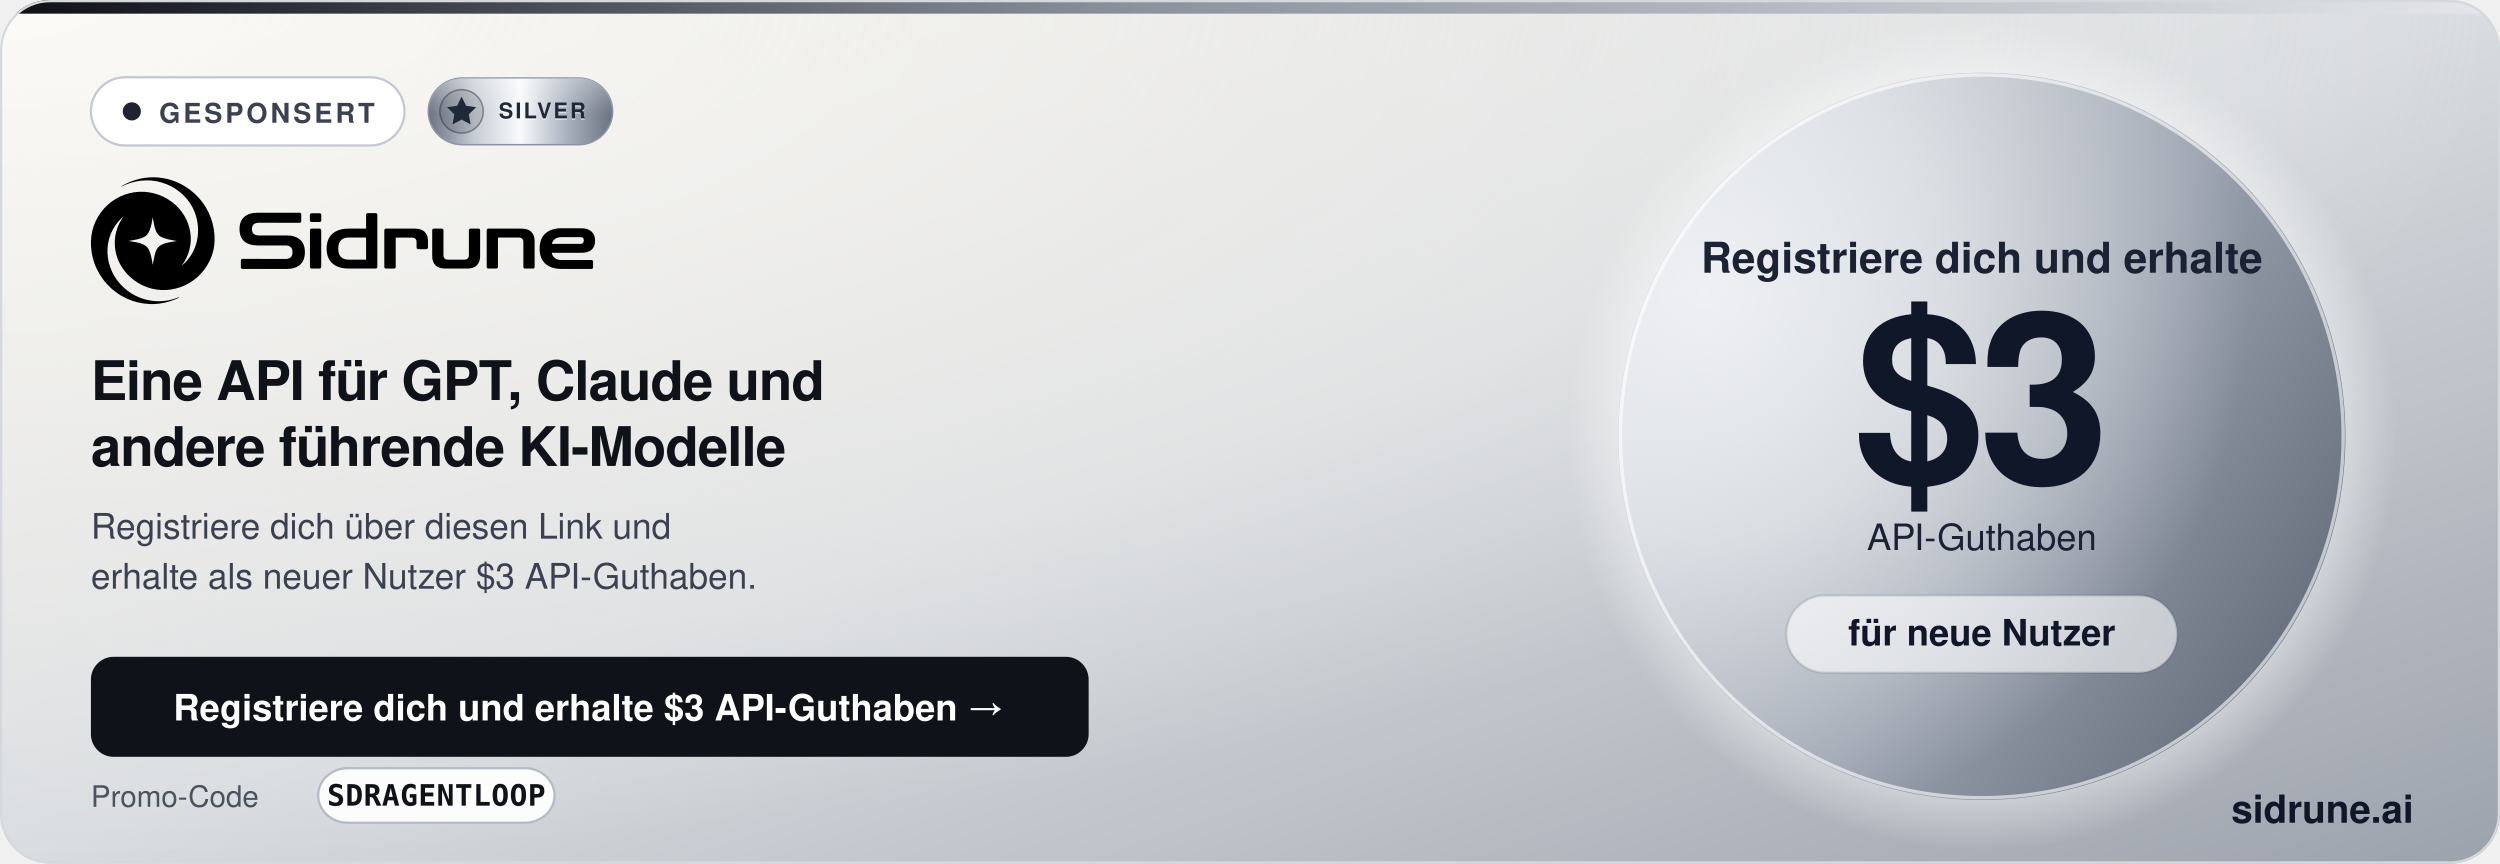
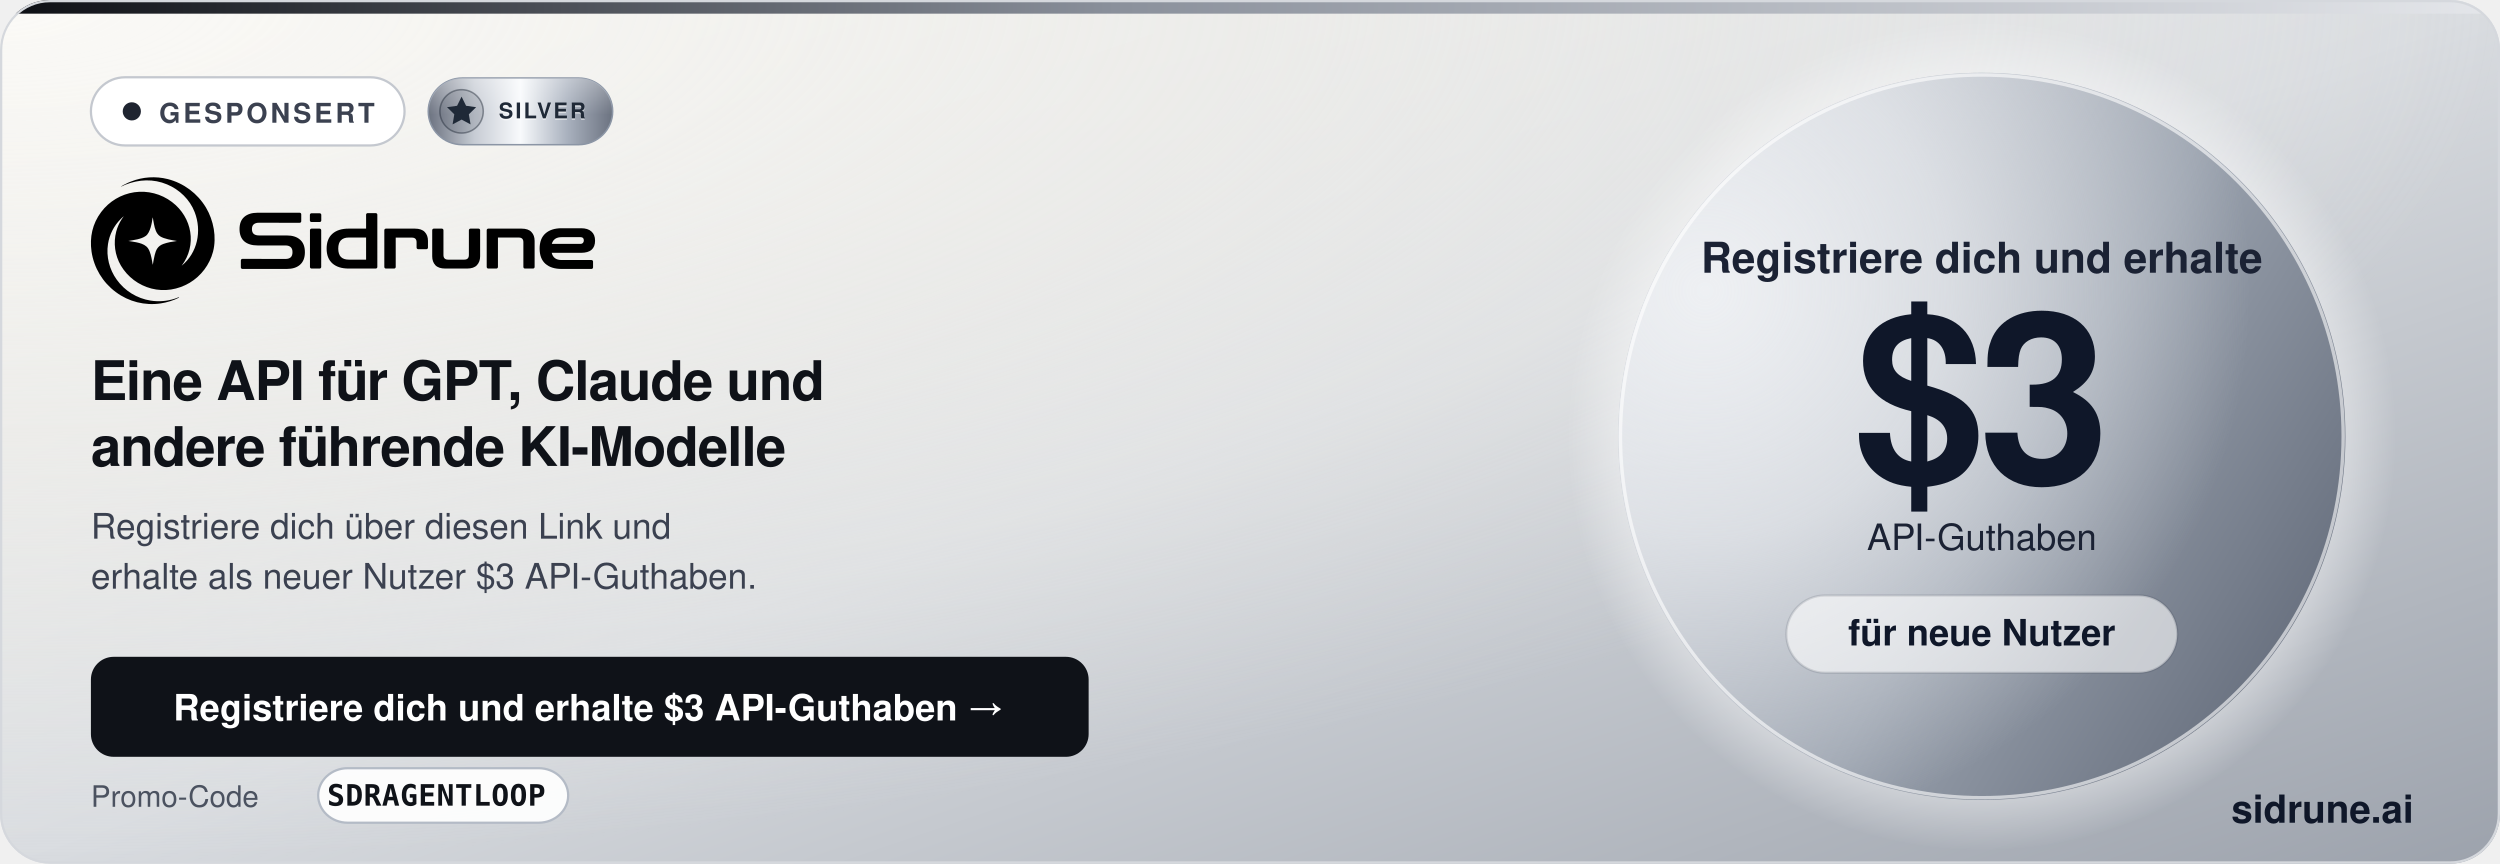
<svg xmlns="http://www.w3.org/2000/svg" width="1100" height="380" viewBox="0 0 1100 380" role="img" aria-label="Sidrune AI (Silver Sponsor): Eine API für GPT, Claude und andere führende KI-Modelle. Registriere dich und erhalte $3 API-Guthaben.">
  <defs>
    <linearGradient id="bg" x1="0" y1="0" x2="1" y2="1">
      <stop offset="0" stop-color="#f4f3ef" />
      <stop offset=".5" stop-color="#d9dce0" />
      <stop offset="1" stop-color="#9ca2ac" />
    </linearGradient>
    <radialGradient id="hl" cx="0" cy="0" r="1" gradientUnits="objectBoundingBox">
      <stop offset="0" stop-color="#fbfaf7" />
      <stop offset=".5" stop-color="#f1f0ec" stop-opacity=".6" />
      <stop offset="1" stop-color="#f1f0ec" stop-opacity="0" />
    </radialGradient>
    <linearGradient id="stripe" x1="0" y1="0" x2="1" y2="0">
      <stop offset="0" stop-color="#0b0d12" />
      <stop offset=".45" stop-color="#8b919c" />
      <stop offset="1" stop-color="#e5e7eb" />
    </linearGradient>
    <radialGradient id="orbHl" cx=".12" cy=".3" r=".75">
      <stop offset="0" stop-color="#eef0f3" />
      <stop offset=".45" stop-color="#eef0f3" stop-opacity=".7" />
      <stop offset="1" stop-color="#eef0f3" stop-opacity="0" />
    </radialGradient>
    <linearGradient id="orb" x1="0" y1=".2" x2="1" y2=".8">
      <stop offset="0" stop-color="#c9cdd4" />
      <stop offset=".55" stop-color="#9aa2ae" />
      <stop offset="1" stop-color="#626a79" />
    </linearGradient>
    <radialGradient id="orbGlow" cx=".5" cy=".5" r=".5">
      <stop offset=".88" stop-color="#ffffff" stop-opacity=".35" />
      <stop offset="1" stop-color="#ffffff" stop-opacity="0" />
    </radialGradient>
    <clipPath id="card">
      <rect width="1100" height="380" rx="22" />
    </clipPath>
  </defs>
  <g clip-path="url(#card)">
    <rect width="1100" height="380" fill="url(#bg)" />
    <rect width="1100" height="380" fill="url(#hl)" />
    <rect width="1100" height="6" fill="url(#stripe)" />
    <rect x=".5" y=".5" width="1099" height="379" rx="21.5" fill="none" stroke="#d5d8dd" />
  </g>
  <rect x="40" y="34" width="138" height="30" rx="15" fill="#ffffff" stroke="#c4c8cf" />
  <circle cx="58" cy="49" r="4" fill="#1f2430" />
  <text x="70" y="54" font-family="-apple-system, BlinkMacSystemFont, 'Segoe UI', Helvetica, Arial, sans-serif" font-size="12" font-weight="700" letter-spacing="1.3" fill="#3b4150">GESPONSERT</text>
  <svg x="188" y="34" width="82" height="30" viewBox="0 0 120 44">
    <defs>
      <linearGradient id="bm" x1="0" y1="0" x2="1" y2="0">
        <stop offset="0.00" stop-color="#6b7280" />
        <stop offset="0.25" stop-color="#c7ccd4" />
        <stop offset="0.50" stop-color="#f8fafc" />
        <stop offset="0.75" stop-color="#aab2bf" />
        <stop offset="1.00" stop-color="#6b7280" />
      </linearGradient>
      <linearGradient id="bs" x1="0" y1="0" x2="0" y2="1">
        <stop offset="0" stop-color="#fff" stop-opacity=".32" />
        <stop offset=".55" stop-color="#fff" stop-opacity="0" />
      </linearGradient>
    </defs>
    <rect x=".5" y=".5" width="119" height="43" rx="22" fill="url(#bm)" stroke="#8b95a5" />
    <rect x=".5" y=".5" width="119" height="43" rx="22" fill="url(#bs)" />
    <circle cx="22" cy="22" r="14" fill="#1f2937" fill-opacity=".14" stroke="#1f2937" stroke-opacity=".45" />
    <path d="M22 12.5l2.9 5.9 6.5.9-4.7 4.6 1.1 6.5L22 27.3l-5.8 3.1 1.1-6.5-4.7-4.6 6.5-.9z" fill="#1f2937" />
    <text x="46" y="27.5" text-anchor="start" font-family="-apple-system, BlinkMacSystemFont, 'Segoe UI', Helvetica, Arial, sans-serif" font-size="14" font-weight="800" letter-spacing="1.4" fill="#ffffff" fill-opacity=".55">SILVER</text>
    <text x="46" y="26.5" text-anchor="start" font-family="-apple-system, BlinkMacSystemFont, 'Segoe UI', Helvetica, Arial, sans-serif" font-size="14" font-weight="800" letter-spacing="1.4" fill="#1f2937">SILVER</text>
  </svg>
  <svg x="40" y="78" width="222" height="56" viewBox="0 0 555 140" fill="none">
    <path d="M166.677 100.837C165.714 100.837 164.933 100.056 164.933 99.093V91.495C164.933 90.531 165.716 89.75 166.68 89.752L213.976 89.834C216.478 89.834 218.383 89.265 219.691 88.128C221.055 86.934 221.738 85.029 221.738 82.413C221.738 79.798 221.055 77.921 219.691 76.784C218.383 75.59 216.478 74.993 213.976 74.993H183.442C177.13 74.993 172.212 73.486 168.686 70.473C165.218 67.402 163.483 62.91 163.483 56.997C163.483 51.083 165.218 46.619 168.686 43.606C172.212 40.535 177.13 39 183.442 39H229.632C230.595 39 231.376 39.781 231.376 40.744V48.341C231.376 49.305 230.593 50.087 229.629 50.085L184.892 50.003C182.447 50.003 180.542 50.571 179.177 51.709C177.812 52.789 177.13 54.551 177.13 56.997C177.13 59.442 177.812 61.233 179.177 62.37C180.542 63.45 182.447 63.99 184.892 63.99H215.426C221.738 63.99 226.628 65.554 230.096 68.682C233.622 71.752 235.384 76.329 235.384 82.413C235.384 88.441 233.622 93.018 230.096 96.145C226.628 99.273 221.738 100.837 215.426 100.837H166.677Z" fill="black" />
    <path d="M242.699 100.41C241.736 100.41 240.956 99.629 240.956 98.666V58.228C240.956 57.266 241.736 56.485 242.699 56.485H251.579C252.542 56.485 253.323 57.266 253.323 58.228V98.666C253.323 99.629 252.542 100.41 251.579 100.41H242.699ZM242.614 49.235C241.651 49.235 240.87 48.454 240.87 47.491V41.341C240.87 40.378 241.651 39.597 242.614 39.597H251.665C252.628 39.597 253.408 40.378 253.408 41.341V47.491C253.408 48.454 252.628 49.235 251.665 49.235H242.614Z" fill="black" />
    <path d="M315.064 98.666C315.064 99.629 314.284 100.41 313.321 100.41H302.697V41.17C302.697 40.207 303.478 39.426 304.441 39.426H313.321C314.284 39.426 315.064 40.207 315.064 41.17V98.666ZM312.932 100.41H283.506C275.887 100.41 269.945 98.534 265.68 94.781C261.416 91.028 259.283 85.598 259.283 78.49C259.283 71.326 261.416 65.867 265.68 62.114C269.945 58.361 275.887 56.485 283.506 56.485H312.079V66.293H283.506C279.81 66.293 276.967 67.317 274.977 69.364C273.044 71.354 272.077 74.396 272.077 78.49C272.077 82.527 273.044 85.569 274.977 87.616C276.967 89.606 279.81 90.602 283.506 90.602H312.932V100.41Z" fill="black" />
    <path d="M324.496 100.41C323.533 100.41 322.753 99.629 322.753 98.666V58.228C322.753 57.266 323.533 56.485 324.496 56.485H356.358C361.304 56.485 364.944 57.736 367.275 60.238C369.606 62.683 370.772 65.924 370.772 69.961V77.344C370.772 78.306 369.991 79.087 369.028 79.087H359.978C359.015 79.087 358.234 78.306 358.234 77.344V71.496C358.234 68.085 356.528 66.379 353.116 66.379H335.29V98.666C335.29 99.629 334.51 100.41 333.547 100.41H324.496Z" fill="black" />
    <path d="M389.841 100.41C384.837 100.41 381.17 99.159 378.839 96.657C376.564 94.155 375.427 90.914 375.427 86.934V58.228C375.427 57.266 376.208 56.485 377.171 56.485H386.051C387.014 56.485 387.794 57.266 387.794 58.228V85.484C387.794 88.896 389.5 90.602 392.912 90.602H410.652C414.064 90.602 415.77 88.896 415.77 85.484V58.228C415.77 57.266 416.551 56.485 417.514 56.485H426.394C427.357 56.485 428.137 57.266 428.137 58.228V86.934C428.137 90.914 426.972 94.155 424.64 96.657C422.366 99.159 418.727 100.41 413.723 100.41H389.841Z" fill="black" />
    <path d="M437.111 100.41C436.148 100.41 435.368 99.629 435.368 98.666V58.228C435.368 57.266 436.148 56.485 437.111 56.485H473.664C478.668 56.485 482.307 57.736 484.581 60.238C486.913 62.683 488.078 65.924 488.078 69.961V98.666C488.078 99.629 487.298 100.41 486.335 100.41H477.455C476.492 100.41 475.711 99.629 475.711 98.666V71.411C475.711 67.999 474.005 66.293 470.593 66.293H447.735V98.666C447.735 99.629 446.954 100.41 445.991 100.41H437.111Z" fill="black" />
    <path d="M517.816 100.837C510.196 100.837 504.254 98.96 499.99 95.207C495.725 91.398 493.593 85.825 493.593 78.49C493.593 71.098 495.725 65.526 499.99 61.773C504.254 57.963 510.196 56.058 517.816 56.058H539.139C544.142 56.058 547.952 57.252 550.568 59.641C553.24 61.972 554.576 65.327 554.576 69.705C554.576 78.632 549.431 83.096 539.139 83.096H506.898C508.092 88.384 511.732 91.028 517.816 91.028H550.615C551.578 91.028 552.359 91.809 552.359 92.772V99.093C552.359 100.056 551.578 100.837 550.615 100.837H517.816ZM517.816 65.867C511.959 65.867 508.348 68.34 506.984 73.287H538.542C539.679 73.287 540.56 72.946 541.186 72.264C541.868 71.582 542.209 70.643 542.209 69.449C542.209 67.061 540.987 65.867 538.542 65.867H517.816Z" fill="black" />
    <path d="M44.235 4.62C57.028 -0.439 71.083 -1.37 84.431 1.959C102.102 6.455 117.272 17.769 126.62 33.424C134.978 47.528 138.457 65.863 134.342 81.855C130.526 96.213 121.258 108.516 108.509 116.146C95.806 123.62 80.882 126.1 66.54 122.379C52.503 118.74 40.467 109.71 33.048 97.25C26.378 85.884 24.518 72.327 27.88 59.584C29.178 54.732 31.242 50.118 33.993 45.916C34.731 44.782 35.467 43.866 36.214 42.792C35.207 43.522 33.599 45.121 32.666 46.041C25.255 53.469 20.397 63.061 18.795 73.431C16.612 87.065 20.342 101.499 28.415 112.644C37.254 124.995 50.679 133.285 65.682 135.653C74.662 137.077 83.854 136.328 92.486 133.47C93.365 133.172 95.763 132.362 96.456 131.989C96.933 132.112 96.806 132.004 97.019 132.348C91.26 135.385 83.354 137.791 76.921 138.736C59.442 141.385 41.63 136.914 27.473 126.325C12.951 115.619 3.306 99.556 0.684 81.705C-1.565 66.004 1.674 51.04 11.267 38.264C20.077 26.48 33.185 18.653 47.737 16.483C62.406 14.368 77.311 18.219 89.12 27.175C111.458 44.057 116.927 74.736 99.793 97.321C117.364 83.149 122.142 59.018 114.144 38.348C108.756 24.424 97.499 13.624 83.816 7.87C68.723 1.524 52.871 2.234 37.835 8.202C36.673 8.834 34.601 9.749 33.371 10.282L33.203 10.144C34.126 9.347 36.995 7.82 37.875 7.471C39.544 6.475 42.38 5.353 44.235 4.62ZM67.894 44.065C67.176 49.953 65.386 60.824 60.353 64.501C55.298 68.195 47.264 68.949 41.227 70.067C48.218 71.333 58.62 71.916 62.842 78.202C65.392 81.998 66.472 87.689 67.296 92.138C67.441 92.918 67.81 95.783 68.014 96.31C68.294 95.761 68.704 92.575 68.847 91.769C69.222 89.679 69.659 87.602 70.16 85.539C71.579 79.728 73.544 75.638 79.586 73.379C83.966 71.742 89.967 70.69 94.641 70.088C89.253 69.155 80.571 67.888 76.079 64.905C74.935 64.147 73.944 63.179 73.157 62.054C70.309 58.051 69.553 52.355 68.647 47.644C68.542 47.099 68.192 44.35 67.894 44.065ZM33.197 10.339C33.114 10.359 33.17 10.352 33.028 10.311C33.061 10.274 33.101 10.236 33.147 10.194L33.197 10.339ZM33.203 10.144C33.183 10.161 33.165 10.178 33.147 10.194L33.134 10.157L33.171 10.118L33.203 10.144Z" fill="black" />
  </svg>
  <text x="40" y="176" font-family="-apple-system, BlinkMacSystemFont, 'Segoe UI', Helvetica, Arial, sans-serif" font-size="24" font-weight="800" letter-spacing="-0.4" fill="#0f1218">Eine API für GPT, Claude und</text>
  <text x="40" y="205" font-family="-apple-system, BlinkMacSystemFont, 'Segoe UI', Helvetica, Arial, sans-serif" font-size="24" font-weight="800" letter-spacing="-0.4" fill="#0f1218">andere führende KI-Modelle</text>
  <text x="40" y="237" font-family="-apple-system, BlinkMacSystemFont, 'Segoe UI', Helvetica, Arial, sans-serif" font-size="15.5" fill="#3b4150">Registriere dich über diesen Link und</text>
  <text x="40" y="259" font-family="-apple-system, BlinkMacSystemFont, 'Segoe UI', Helvetica, Arial, sans-serif" font-size="15.5" fill="#3b4150">erhalte als neuer Nutzer $3 API-Guthaben.</text>
  <rect x="40" y="289" width="439" height="44" rx="10" fill="#0f1218" />
  <text x="259" y="317" text-anchor="middle" font-family="-apple-system, BlinkMacSystemFont, 'Segoe UI', Helvetica, Arial, sans-serif" font-size="16" font-weight="800" fill="#ffffff">Registriere dich und erhalte $3 API-Guthaben →</text>
  <text x="40" y="355" font-family="-apple-system, BlinkMacSystemFont, 'Segoe UI', Helvetica, Arial, sans-serif" font-size="13" fill="#4b5260">Promo-Code</text>
-   <rect x="140" y="338" width="104" height="24" rx="13" fill="#ffffff" fill-opacity=".92" stroke="#b4bbc6" stroke-width="1" />
+   <rect x="140" y="338" width="110" height="24" rx="13" fill="#ffffff" fill-opacity=".92" stroke="#b4bbc6" stroke-width="1" />
  <text x="192" y="354.5" text-anchor="middle" font-family="'SF Mono', ui-monospace, Menlo, Consolas, monospace" font-size="13" font-weight="800" letter-spacing=".2" fill="#0f1218">SDRAGENTLOOP</text>
  <circle cx="872" cy="192" r="182" fill="url(#orbGlow)" />
  <circle cx="872" cy="192" r="160" fill="url(#orb)" />
  <circle cx="872" cy="192" r="160" fill="url(#orbHl)" />
  <circle cx="872" cy="192" r="159" fill="none" stroke="#ffffff" stroke-opacity=".6" stroke-width="1.5" />
  <text x="872" y="120" text-anchor="middle" font-family="-apple-system, BlinkMacSystemFont, 'Segoe UI', Helvetica, Arial, sans-serif" font-size="18.7" font-weight="600" fill="#1b2234">Registriere dich und erhalte</text>
  <text x="872" y="212" text-anchor="middle" font-family="-apple-system, BlinkMacSystemFont, 'Segoe UI', Helvetica, Arial, sans-serif" font-size="104" font-weight="800" letter-spacing="-3" fill="#0f1729">$3</text>
  <text x="872" y="242" text-anchor="middle" font-family="-apple-system, BlinkMacSystemFont, 'Segoe UI', Helvetica, Arial, sans-serif" font-size="16" fill="#1b2234">API-Guthaben</text>
  <rect x="786" y="262" width="172" height="34" rx="17" fill="#ffffff" fill-opacity=".6" stroke="#0f1729" stroke-opacity=".12" />
  <text x="872" y="284" text-anchor="middle" font-family="-apple-system, BlinkMacSystemFont, 'Segoe UI', Helvetica, Arial, sans-serif" font-size="16" font-weight="700" fill="#0f1729">für neue Nutzer</text>
  <text x="1062" y="362" text-anchor="end" font-family="-apple-system, BlinkMacSystemFont, 'Segoe UI', Helvetica, Arial, sans-serif" font-size="17" font-weight="800" fill="#0f1729">sidrune.ai</text>
</svg>
